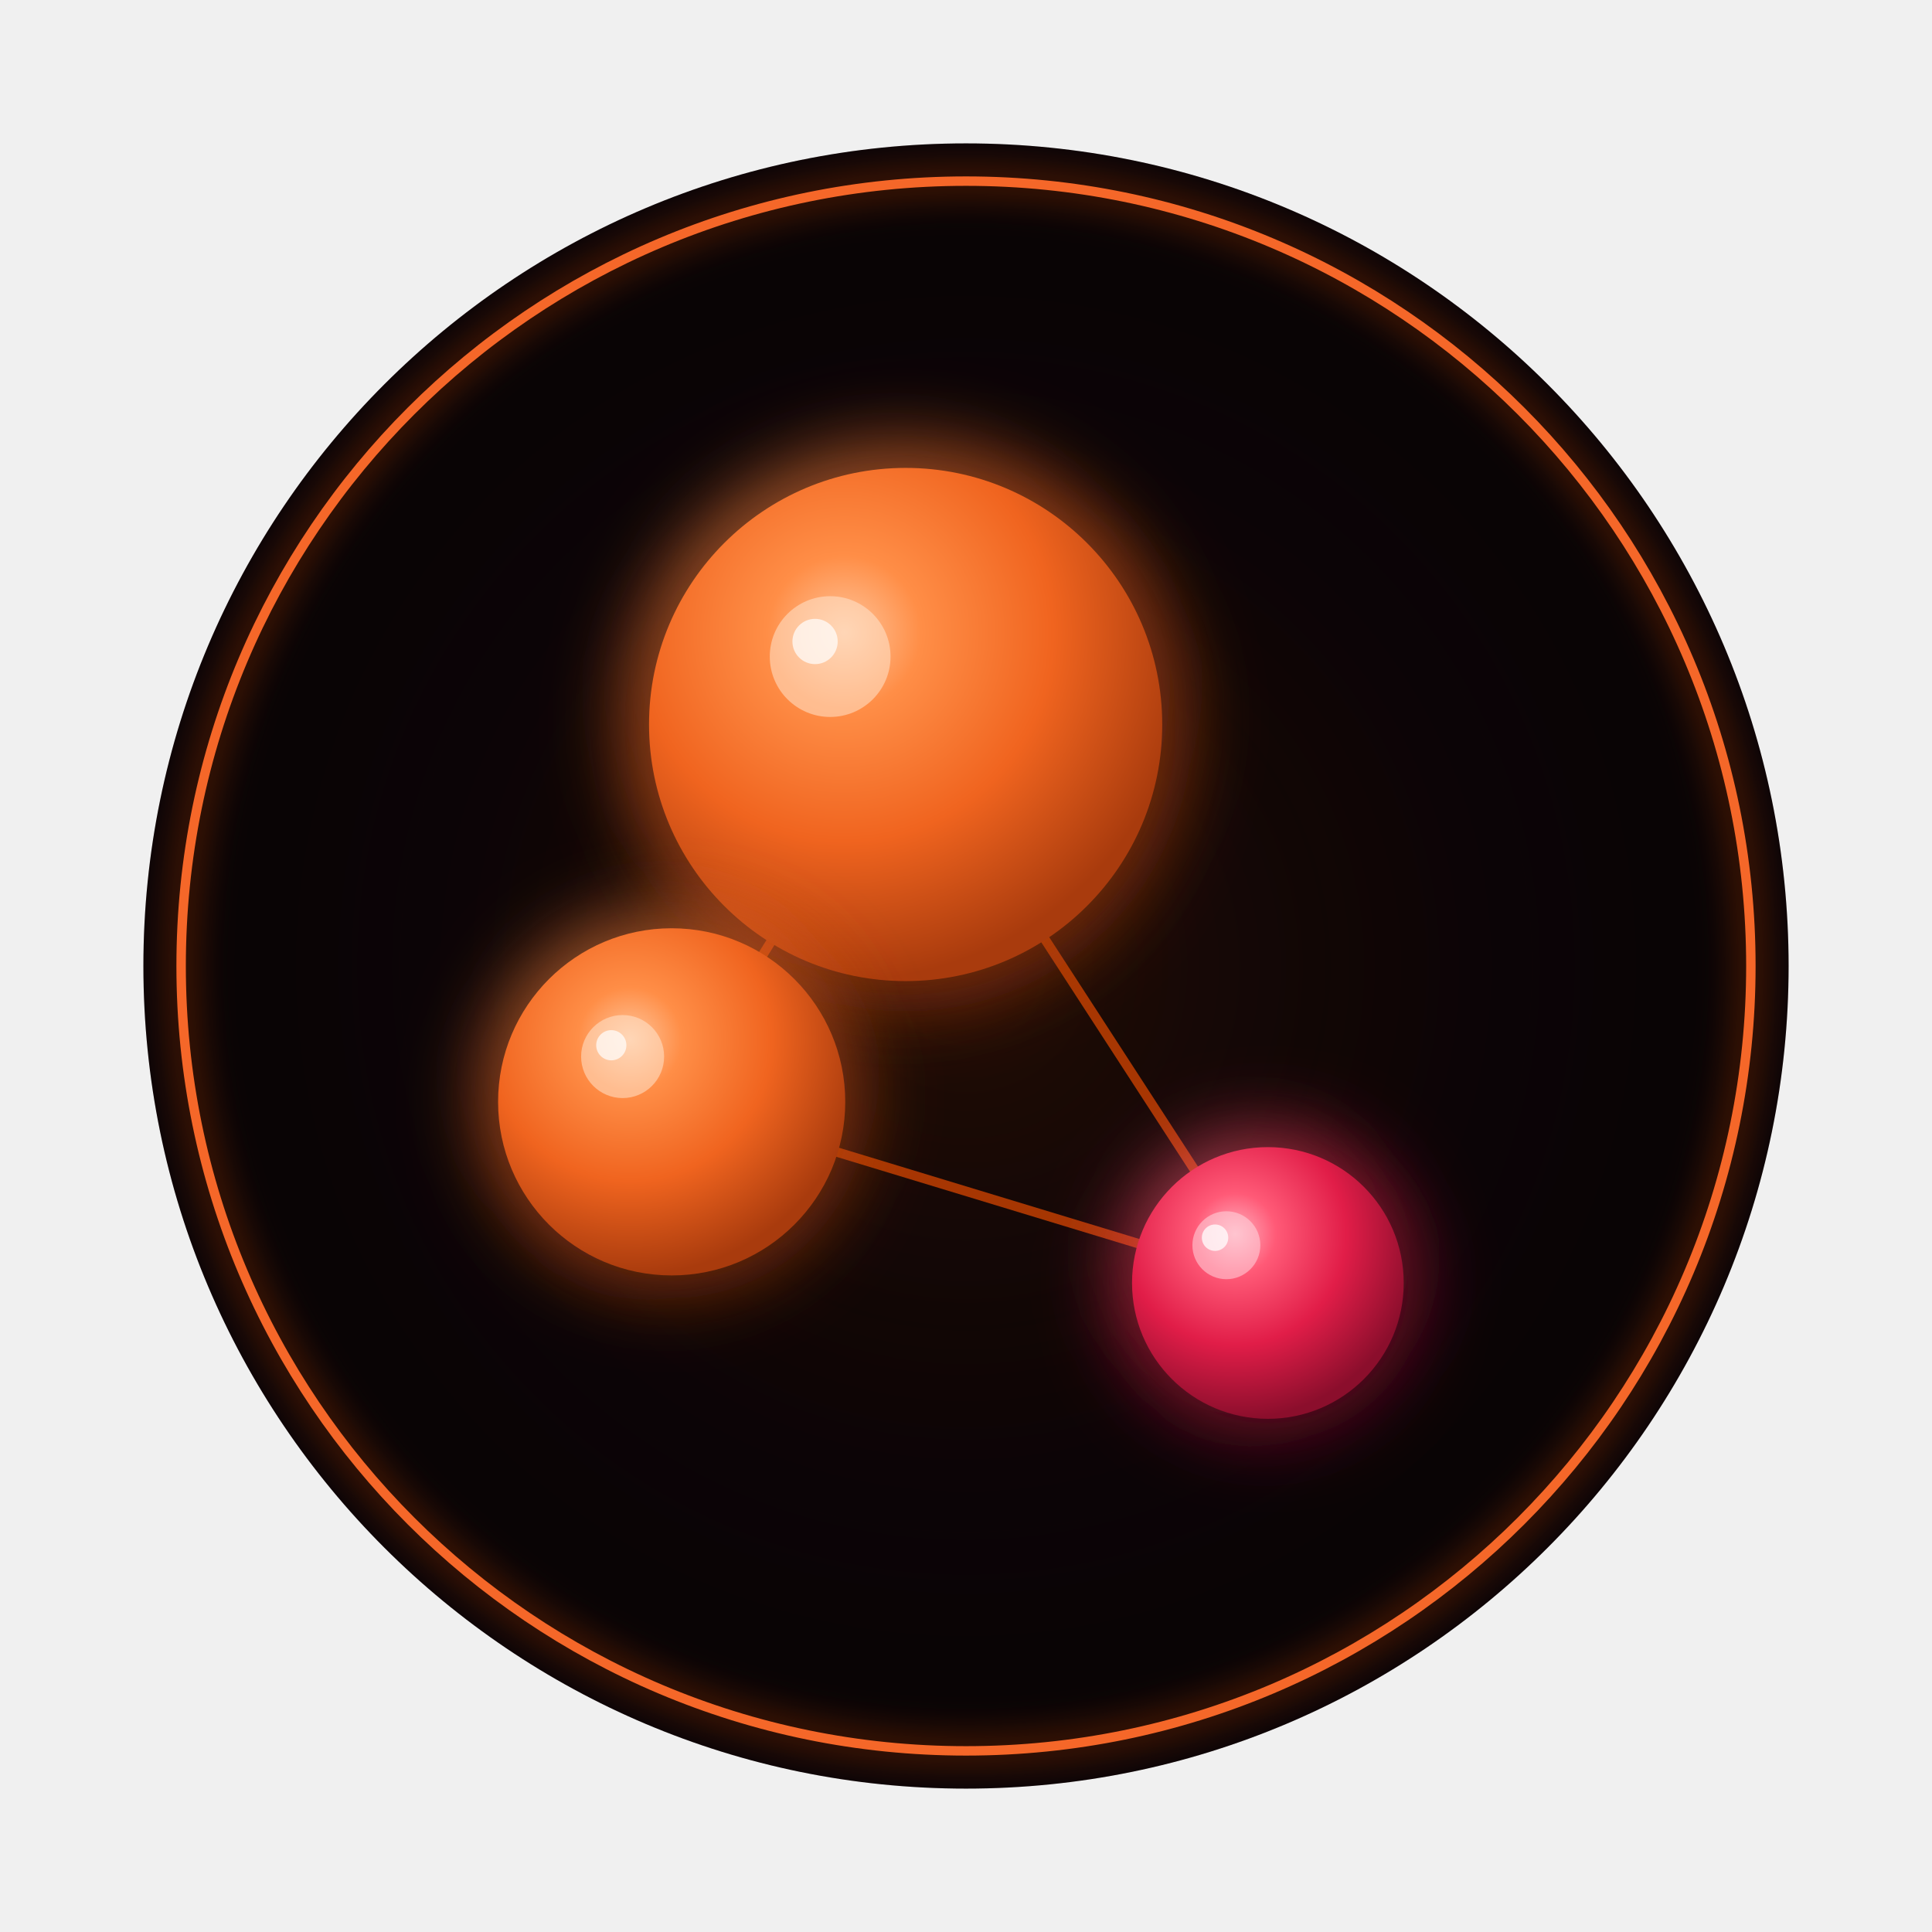
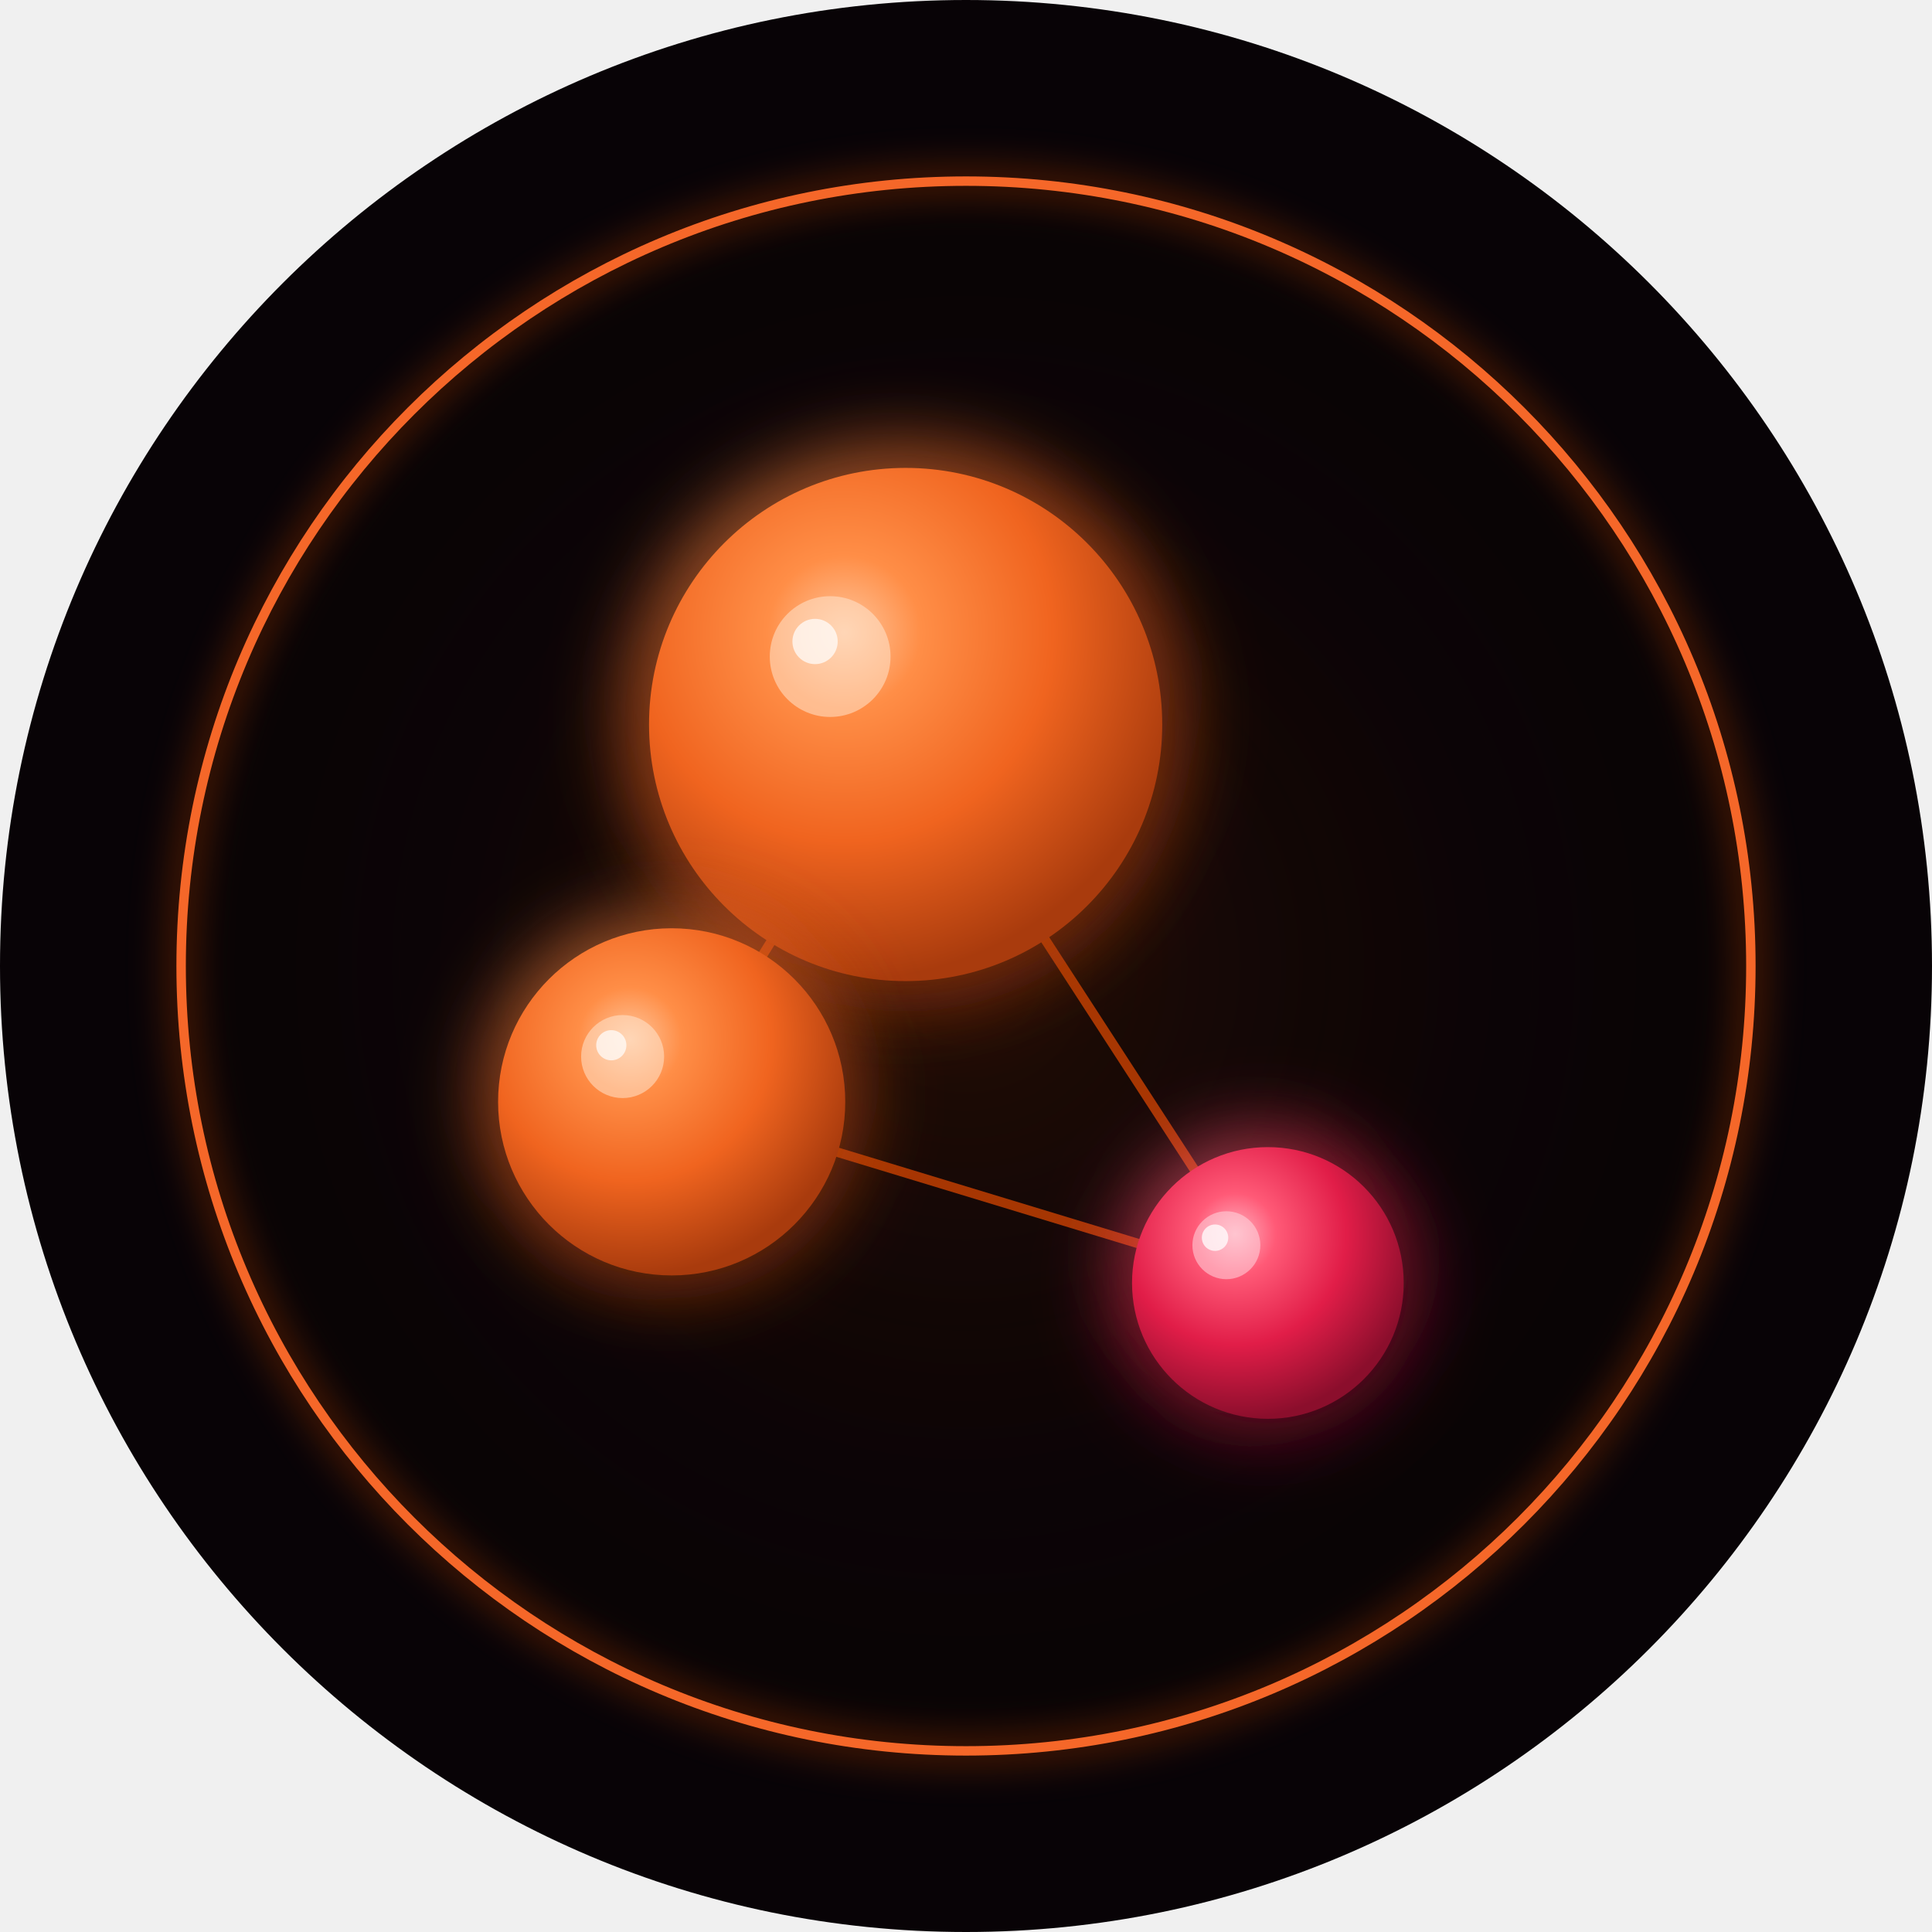
<svg xmlns="http://www.w3.org/2000/svg" width="512" height="512" viewBox="0 0 512 512">
  <defs>
    <radialGradient id="orb-orange-lg" cx="38%" cy="32%" r="68%">
      <stop offset="0%" stop-color="#FFC59B" />
      <stop offset="22%" stop-color="#FF8E47" />
      <stop offset="60%" stop-color="#F0641F" />
      <stop offset="100%" stop-color="#A93B0D" />
    </radialGradient>
    <radialGradient id="orb-orange-md" cx="38%" cy="32%" r="68%">
      <stop offset="0%" stop-color="#FFC59B" />
      <stop offset="22%" stop-color="#FF8E47" />
      <stop offset="60%" stop-color="#F0641F" />
      <stop offset="100%" stop-color="#A93B0D" />
    </radialGradient>
    <radialGradient id="orb-red" cx="38%" cy="32%" r="68%">
      <stop offset="0%" stop-color="#FFB0BE" />
      <stop offset="22%" stop-color="#FF5A77" />
      <stop offset="60%" stop-color="#E11D48" />
      <stop offset="100%" stop-color="#8B0E2C" />
    </radialGradient>
    <radialGradient id="bg-glow" cx="50%" cy="50%" r="50%">
      <stop offset="0%" stop-color="#3A1505" stop-opacity="0.55" />
      <stop offset="55%" stop-color="#1A0904" stop-opacity="0.20" />
      <stop offset="100%" stop-color="#000000" stop-opacity="0" />
    </radialGradient>
    <filter id="orb-glow" x="-50%" y="-50%" width="200%" height="200%">
      <feGaussianBlur stdDeviation="9" />
    </filter>
    <filter id="ring-glow" x="-20%" y="-20%" width="140%" height="140%">
      <feGaussianBlur stdDeviation="5" />
    </filter>
    <clipPath id="circle-crop">
-       <circle cx="256" cy="256" r="218" />
+       <circle cx="256" cy="256" r="256" />
    </clipPath>
  </defs>
  <g clip-path="url(#circle-crop)">
    <rect width="512" height="512" fill="#080306" />
    <rect width="512" height="512" fill="url(#bg-glow)" />
    <circle cx="256" cy="256" r="208" fill="none" stroke="#FF5200" stroke-width="6" opacity="0.35" filter="url(#ring-glow)" />
    <circle cx="256" cy="256" r="208" fill="none" stroke="#FF6B2B" stroke-width="2.5" opacity="0.95" />
    <g stroke="#FF5200" stroke-width="2.5" opacity="0.62" stroke-linecap="round">
      <line x1="240" y1="192" x2="178" y2="292" />
      <line x1="240" y1="192" x2="336" y2="340" />
      <line x1="178" y1="292" x2="336" y2="340" />
    </g>
    <g>
      <circle cx="240" cy="192" r="76" fill="url(#orb-orange-lg)" filter="url(#orb-glow)" opacity="0.55" />
      <circle cx="240" cy="192" r="68" fill="url(#orb-orange-lg)" />
      <circle cx="220" cy="174" r="16" fill="#FFE4CC" opacity="0.55" />
      <circle cx="216" cy="170" r="6" fill="#FFFFFF" opacity="0.7" />
    </g>
    <g>
      <circle cx="178" cy="292" r="52" fill="url(#orb-orange-md)" filter="url(#orb-glow)" opacity="0.55" />
      <circle cx="178" cy="292" r="46" fill="url(#orb-orange-md)" />
      <circle cx="165" cy="280" r="11" fill="#FFE4CC" opacity="0.55" />
      <circle cx="162" cy="277" r="4" fill="#FFFFFF" opacity="0.7" />
    </g>
    <g>
      <circle cx="336" cy="340" r="42" fill="url(#orb-red)" filter="url(#orb-glow)" opacity="0.55" />
      <circle cx="336" cy="340" r="36" fill="url(#orb-red)" />
      <circle cx="325" cy="330" r="9" fill="#FFD6DE" opacity="0.55" />
      <circle cx="322" cy="328" r="3.5" fill="#FFFFFF" opacity="0.75" />
    </g>
  </g>
</svg>
